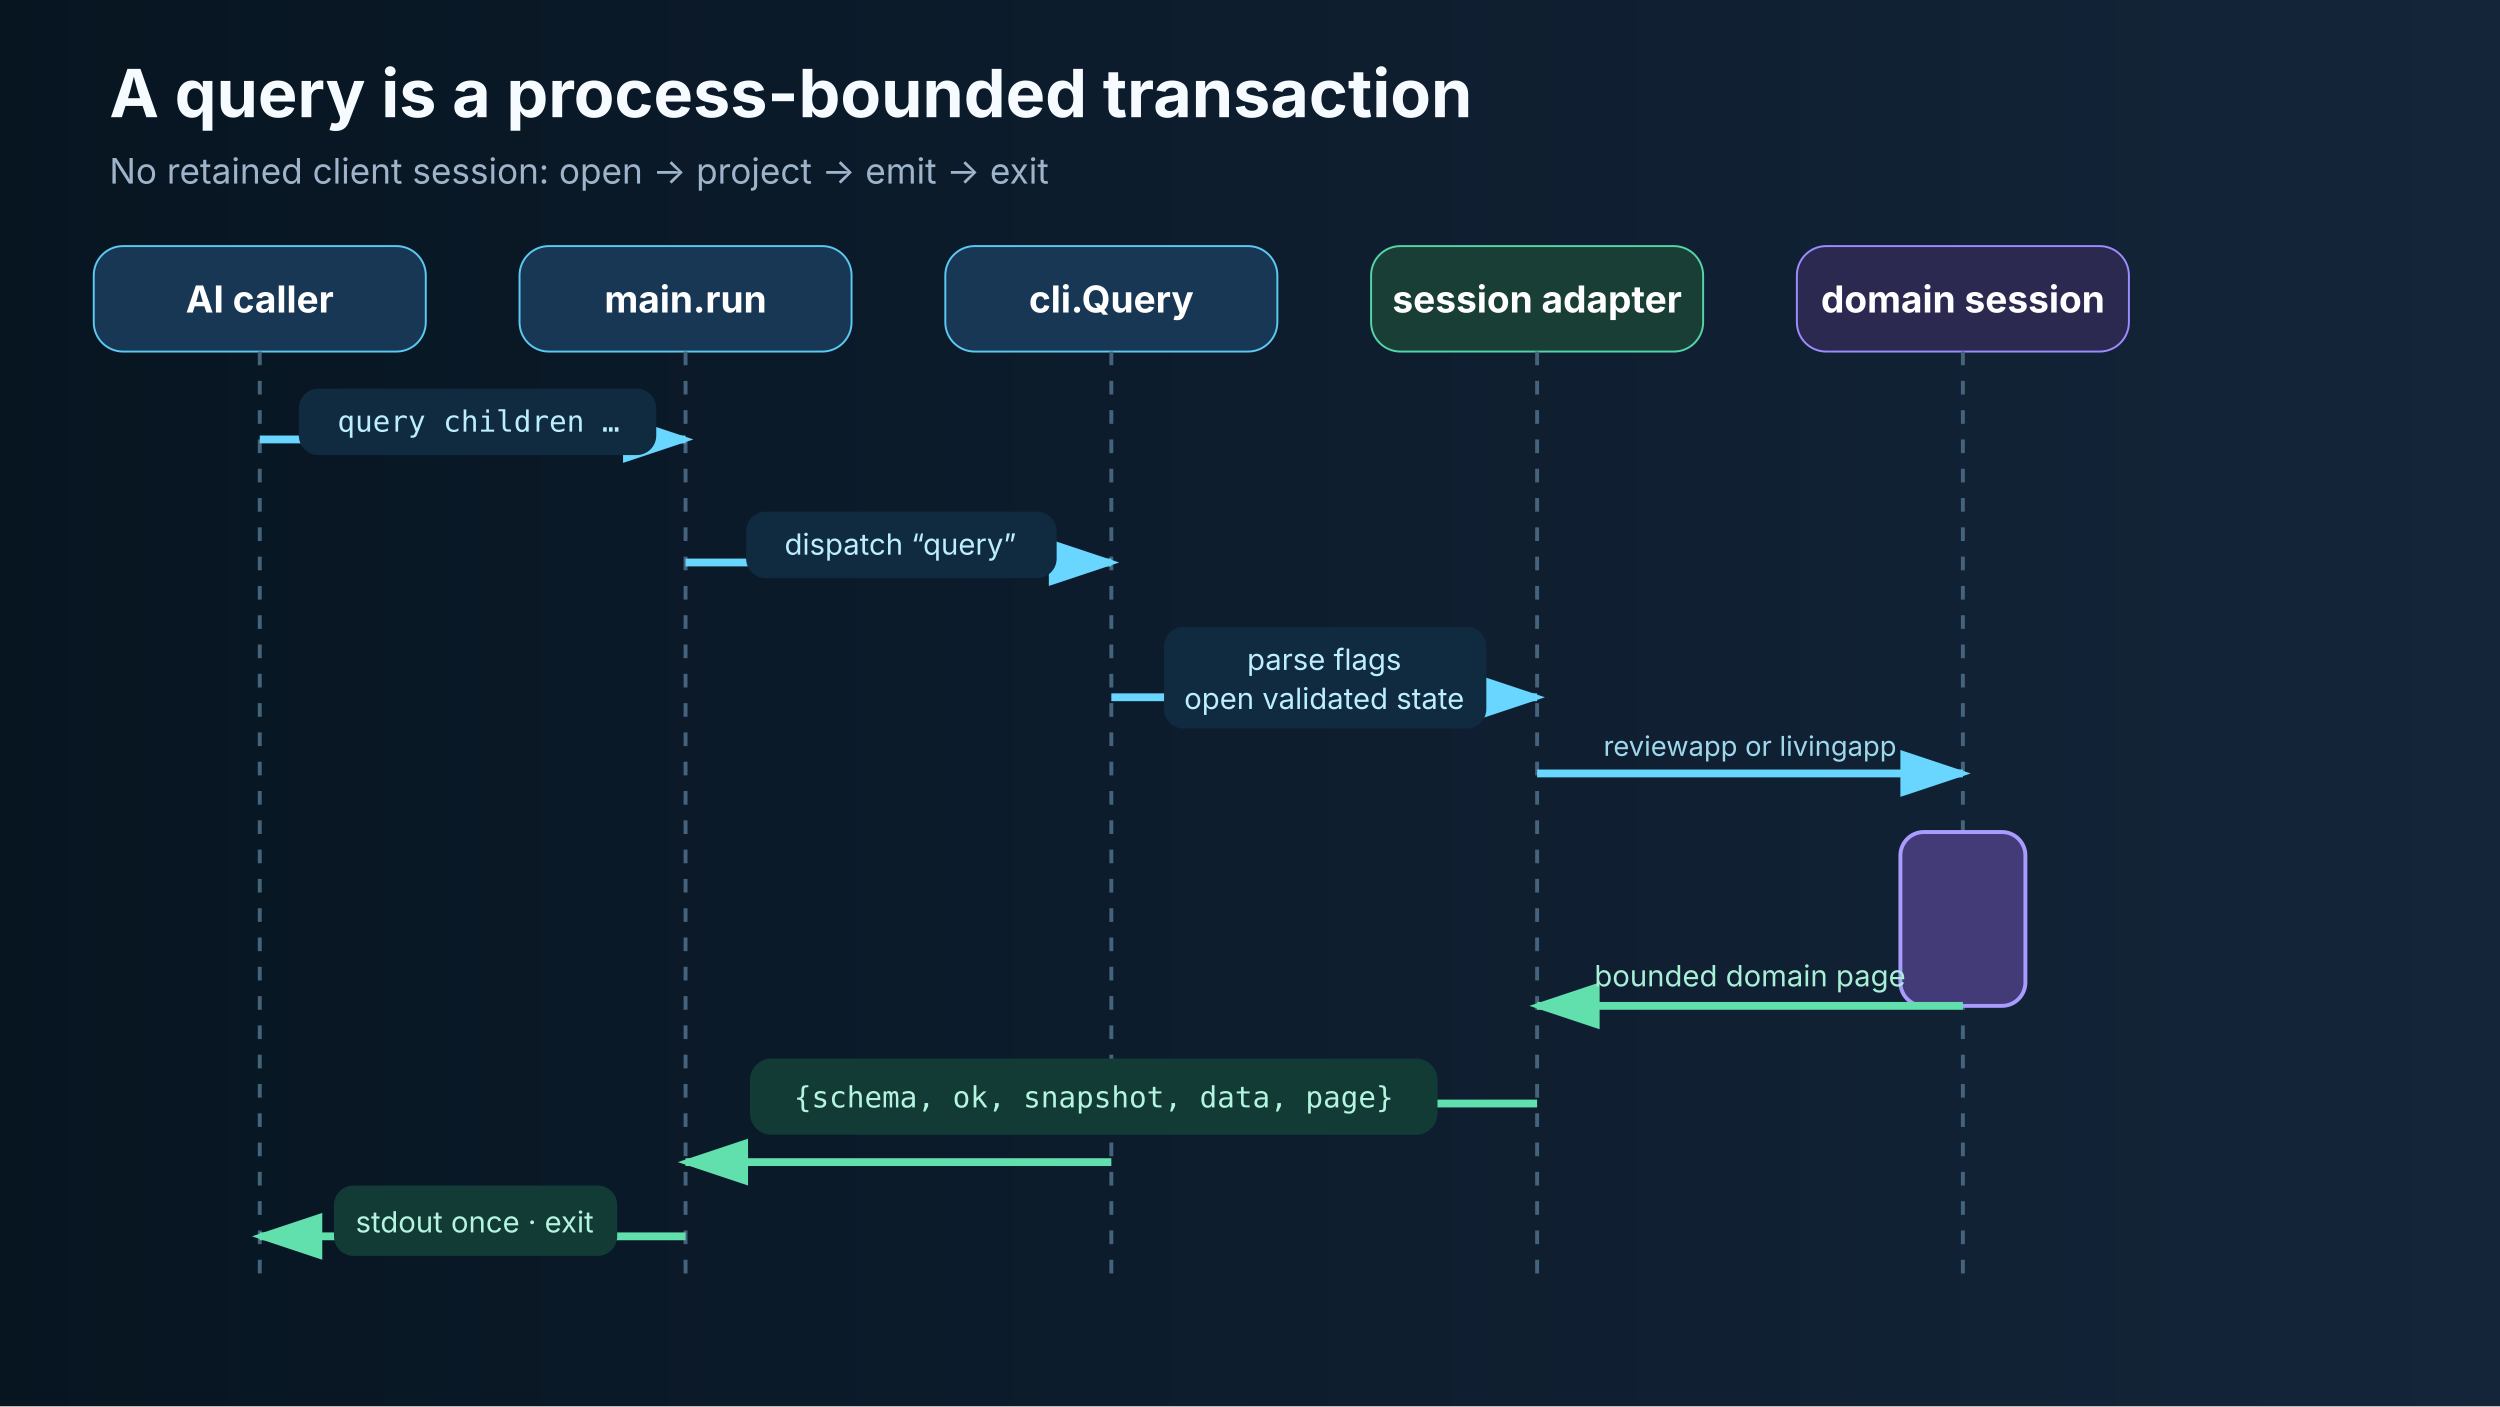
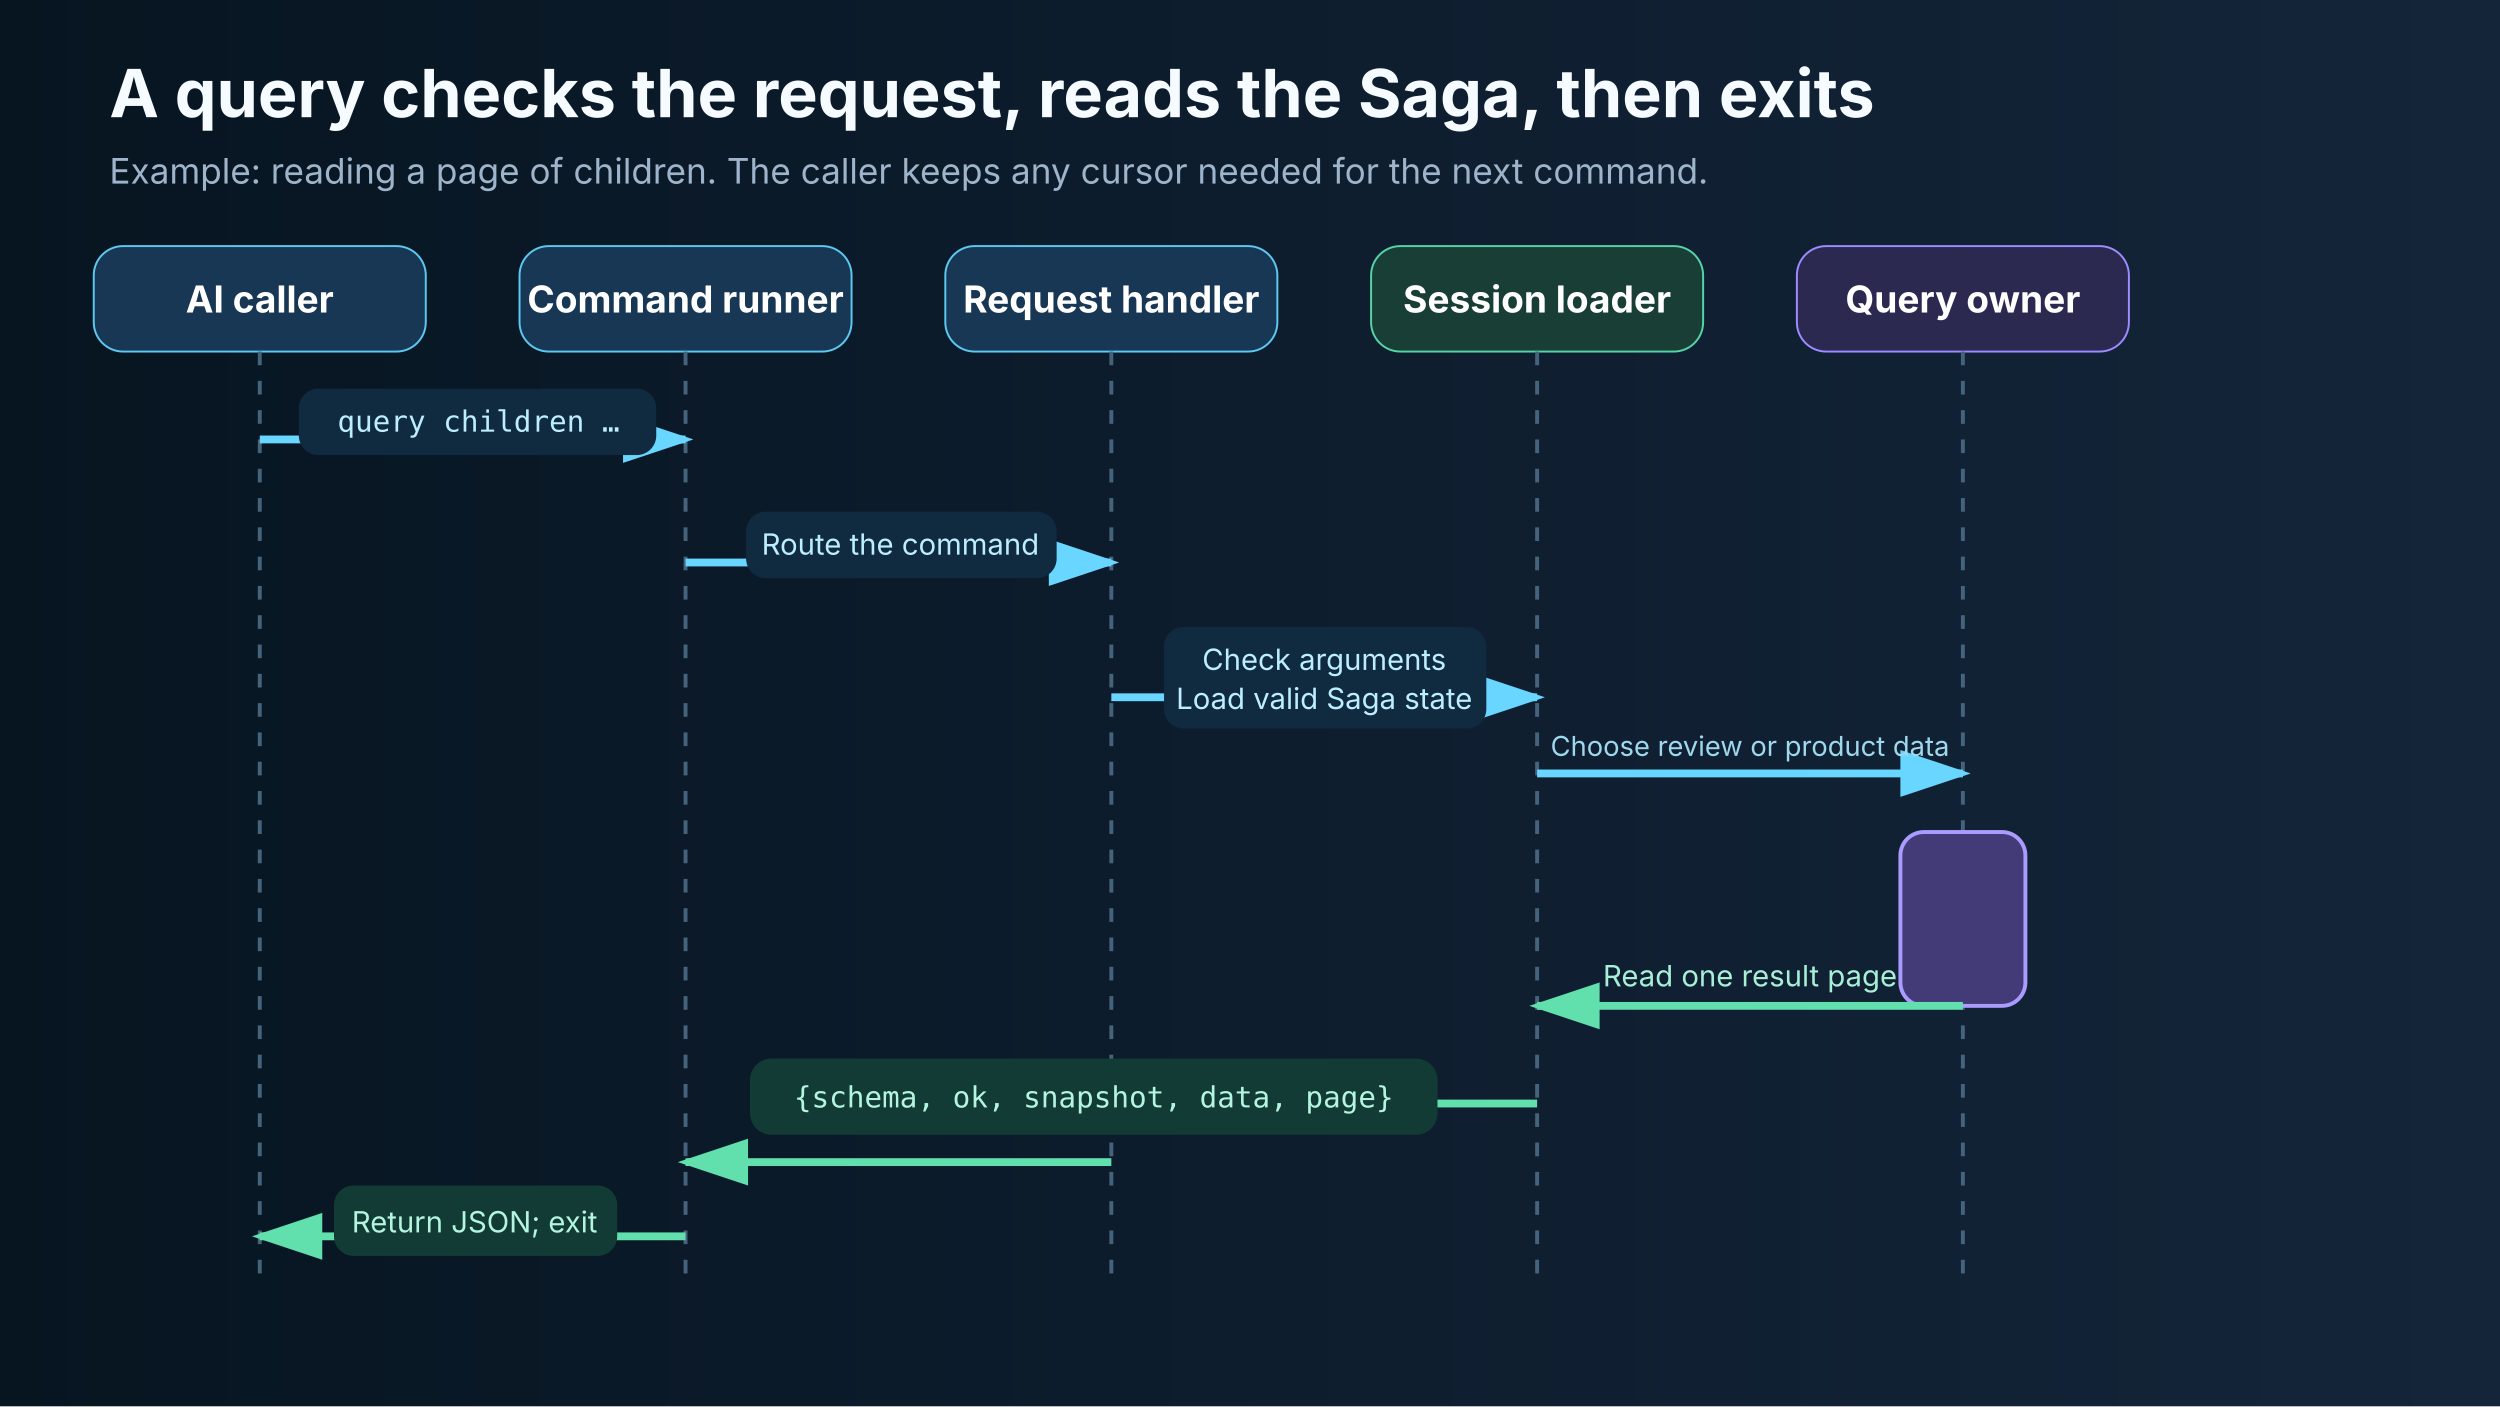
<svg xmlns="http://www.w3.org/2000/svg" viewBox="0 0 1280 720" role="img" aria-labelledby="title desc">
  <defs>
    <linearGradient id="bg" x1="0" x2="1">
      <stop stop-color="#071521" />
      <stop offset="1" stop-color="#14253a" />
    </linearGradient>
    <marker id="a" markerWidth="10" markerHeight="10" refX="8" refY="3" orient="auto">
      <path d="M0 0L9 3L0 6Z" fill="#69d6ff" />
    </marker>
    <marker id="r" markerWidth="10" markerHeight="10" refX="8" refY="3" orient="auto">
      <path d="M0 0L9 3L0 6Z" fill="#61e0ae" />
    </marker>
  </defs>
  <rect width="1280" height="720" fill="url(#bg)" />
-   <text x="56" y="60" font-family="Inter,system-ui,sans-serif" font-size="34" font-weight="750" fill="#f5fbff">A query is a process-bounded transaction</text>
-   <text x="56" y="94" font-family="Inter,system-ui,sans-serif" font-size="18" fill="#9eb4ca">No retained client session: open → project → emit → exit</text>
+   <text x="56" y="60" font-family="Inter,system-ui,sans-serif" font-size="34" font-weight="750" fill="#f5fbff">A query checks the request, reads the Saga, then exits</text>
+   <text x="56" y="94" font-family="Inter,system-ui,sans-serif" font-size="18" fill="#9eb4ca">Example: reading a page of children. The caller keeps any cursor needed for the next command.</text>
  <g font-family="Inter,system-ui,sans-serif">
    <g>
      <rect x="48" y="126" width="170" height="54" rx="15" fill="#173754" stroke="#5cc9f1" />
      <text x="133" y="160" text-anchor="middle" font-size="19" font-weight="700" fill="#fff">AI caller</text>
      <path d="M133 180V654" stroke="#45637b" stroke-width="2" stroke-dasharray="7 8" />
    </g>
    <g>
      <rect x="266" y="126" width="170" height="54" rx="15" fill="#173754" stroke="#5cc9f1" />
-       <text x="351" y="160" text-anchor="middle" font-size="19" font-weight="700" fill="#fff">main.run</text>
+       <text x="351" y="160" text-anchor="middle" font-size="19" font-weight="700" fill="#fff">Command runner</text>
      <path d="M351 180V654" stroke="#45637b" stroke-width="2" stroke-dasharray="7 8" />
    </g>
    <g>
      <rect x="484" y="126" width="170" height="54" rx="15" fill="#173754" stroke="#5cc9f1" />
-       <text x="569" y="160" text-anchor="middle" font-size="19" font-weight="700" fill="#fff">cli.Query</text>
+       <text x="569" y="160" text-anchor="middle" font-size="19" font-weight="700" fill="#fff">Request handler</text>
      <path d="M569 180V654" stroke="#45637b" stroke-width="2" stroke-dasharray="7 8" />
    </g>
    <g>
      <rect x="702" y="126" width="170" height="54" rx="15" fill="#193e35" stroke="#55d4a7" />
-       <text x="787" y="160" text-anchor="middle" font-size="19" font-weight="700" fill="#fff">session adapter</text>
+       <text x="787" y="160" text-anchor="middle" font-size="19" font-weight="700" fill="#fff">Session loader</text>
      <path d="M787 180V654" stroke="#45637b" stroke-width="2" stroke-dasharray="7 8" />
    </g>
    <g>
      <rect x="920" y="126" width="170" height="54" rx="15" fill="#2c2951" stroke="#9d8cff" />
-       <text x="1005" y="160" text-anchor="middle" font-size="19" font-weight="700" fill="#fff">domain session</text>
+       <text x="1005" y="160" text-anchor="middle" font-size="19" font-weight="700" fill="#fff">Query owner</text>
      <path d="M1005 180V654" stroke="#45637b" stroke-width="2" stroke-dasharray="7 8" />
    </g>
  </g>
  <g id="invoke">
    <path d="M133 225H351" stroke="#69d6ff" stroke-width="4" marker-end="url(#a)" />
    <rect x="153" y="199" width="183" height="34" rx="10" fill="#102a40" />
    <text x="245" y="221" text-anchor="middle" font-family="ui-monospace,monospace" font-size="15" fill="#bceeff">query children …</text>
  </g>
  <g id="dispatch">
    <path d="M351 288H569" stroke="#69d6ff" stroke-width="4" marker-end="url(#a)" />
    <rect x="382" y="262" width="159" height="34" rx="10" fill="#102a40" />
-     <text x="461" y="284" text-anchor="middle" font-family="Inter,system-ui,sans-serif" font-size="15" fill="#bceeff">dispatch “query”</text>
+     <text x="461" y="284" text-anchor="middle" font-family="Inter,system-ui,sans-serif" font-size="15" fill="#bceeff">Route the command</text>
  </g>
  <g id="open-snapshot">
    <path d="M569 357H787" stroke="#69d6ff" stroke-width="4" marker-end="url(#a)" />
    <rect x="596" y="321" width="165" height="52" rx="10" fill="#102a40" />
-     <text x="678" y="343" text-anchor="middle" font-family="Inter,system-ui,sans-serif" font-size="15" fill="#bceeff">parse flags</text>
-     <text x="678" y="363" text-anchor="middle" font-family="Inter,system-ui,sans-serif" font-size="15" fill="#bceeff">open validated state</text>
+     <text x="678" y="343" text-anchor="middle" font-family="Inter,system-ui,sans-serif" font-size="15" fill="#bceeff">Check arguments</text>
+     <text x="678" y="363" text-anchor="middle" font-family="Inter,system-ui,sans-serif" font-size="15" fill="#bceeff">Load valid Saga state</text>
    <path d="M787 396H1005" stroke="#69d6ff" stroke-width="4" marker-end="url(#a)" />
-     <text x="896" y="387" text-anchor="middle" font-family="Inter,system-ui,sans-serif" font-size="14" fill="#9ed8ec">reviewapp or livingapp</text>
+     <text x="896" y="387" text-anchor="middle" font-family="Inter,system-ui,sans-serif" font-size="14" fill="#9ed8ec">Choose review or product data</text>
  </g>
  <g id="project">
    <rect x="973" y="426" width="64" height="89" rx="12" fill="#423b78" stroke="#aa9cff" stroke-width="2" />
    <path d="M1005 515H787" stroke="#61e0ae" stroke-width="4" marker-end="url(#r)" />
-     <text x="896" y="505" text-anchor="middle" font-family="Inter,system-ui,sans-serif" font-size="15" fill="#a8efd8">bounded domain page</text>
+     <text x="896" y="505" text-anchor="middle" font-family="Inter,system-ui,sans-serif" font-size="15" fill="#a8efd8">Read one result page</text>
  </g>
  <g id="envelope">
    <path d="M787 565H569" stroke="#61e0ae" stroke-width="4" marker-end="url(#r)" />
    <path d="M569 595H351" stroke="#61e0ae" stroke-width="4" marker-end="url(#r)" />
    <rect x="384" y="542" width="352" height="39" rx="11" fill="#123b35" />
    <text x="560" y="567" text-anchor="middle" font-family="ui-monospace,monospace" font-size="15" fill="#b4f5df">{schema, ok, snapshot, data, page}</text>
  </g>
  <g id="exit">
    <path d="M351 633H133" stroke="#61e0ae" stroke-width="4" marker-end="url(#r)" />
    <rect x="171" y="607" width="145" height="36" rx="10" fill="#123b35" />
-     <text x="243" y="631" text-anchor="middle" font-family="Inter,system-ui,sans-serif" font-size="15" fill="#b4f5df">stdout once · exit</text>
+     <text x="243" y="631" text-anchor="middle" font-family="Inter,system-ui,sans-serif" font-size="15" fill="#b4f5df">Return JSON; exit</text>
  </g>
</svg>
